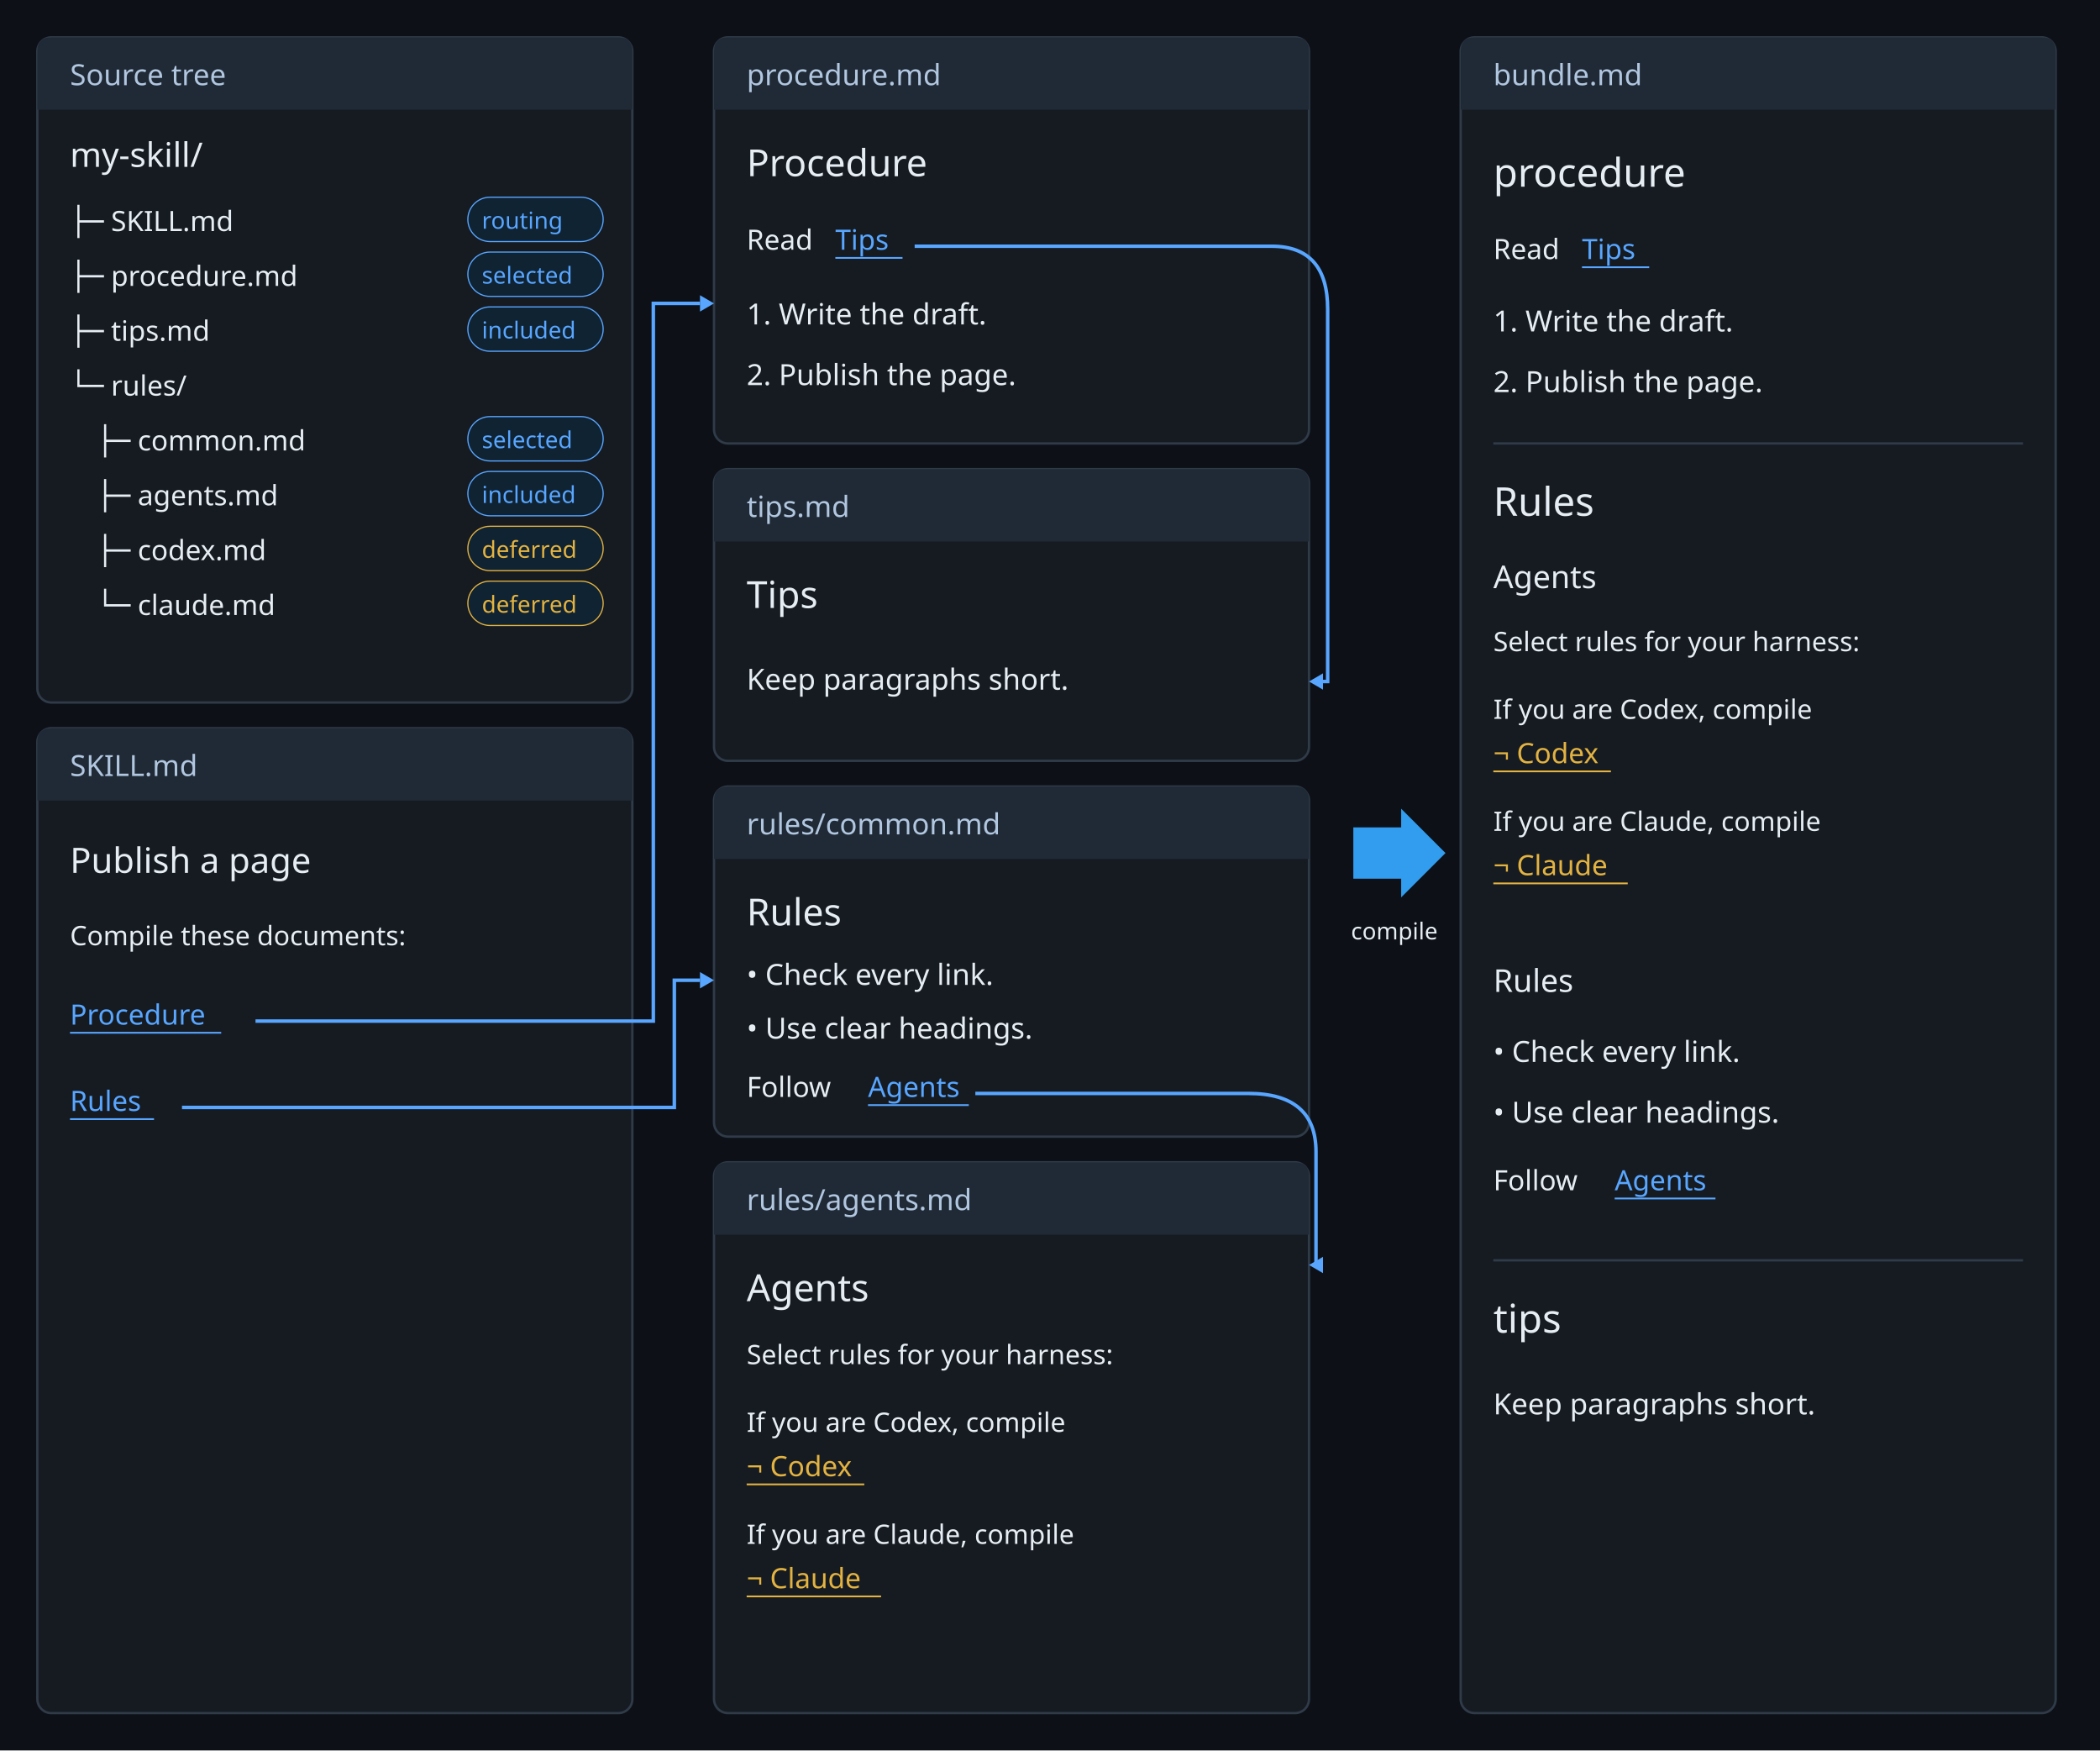
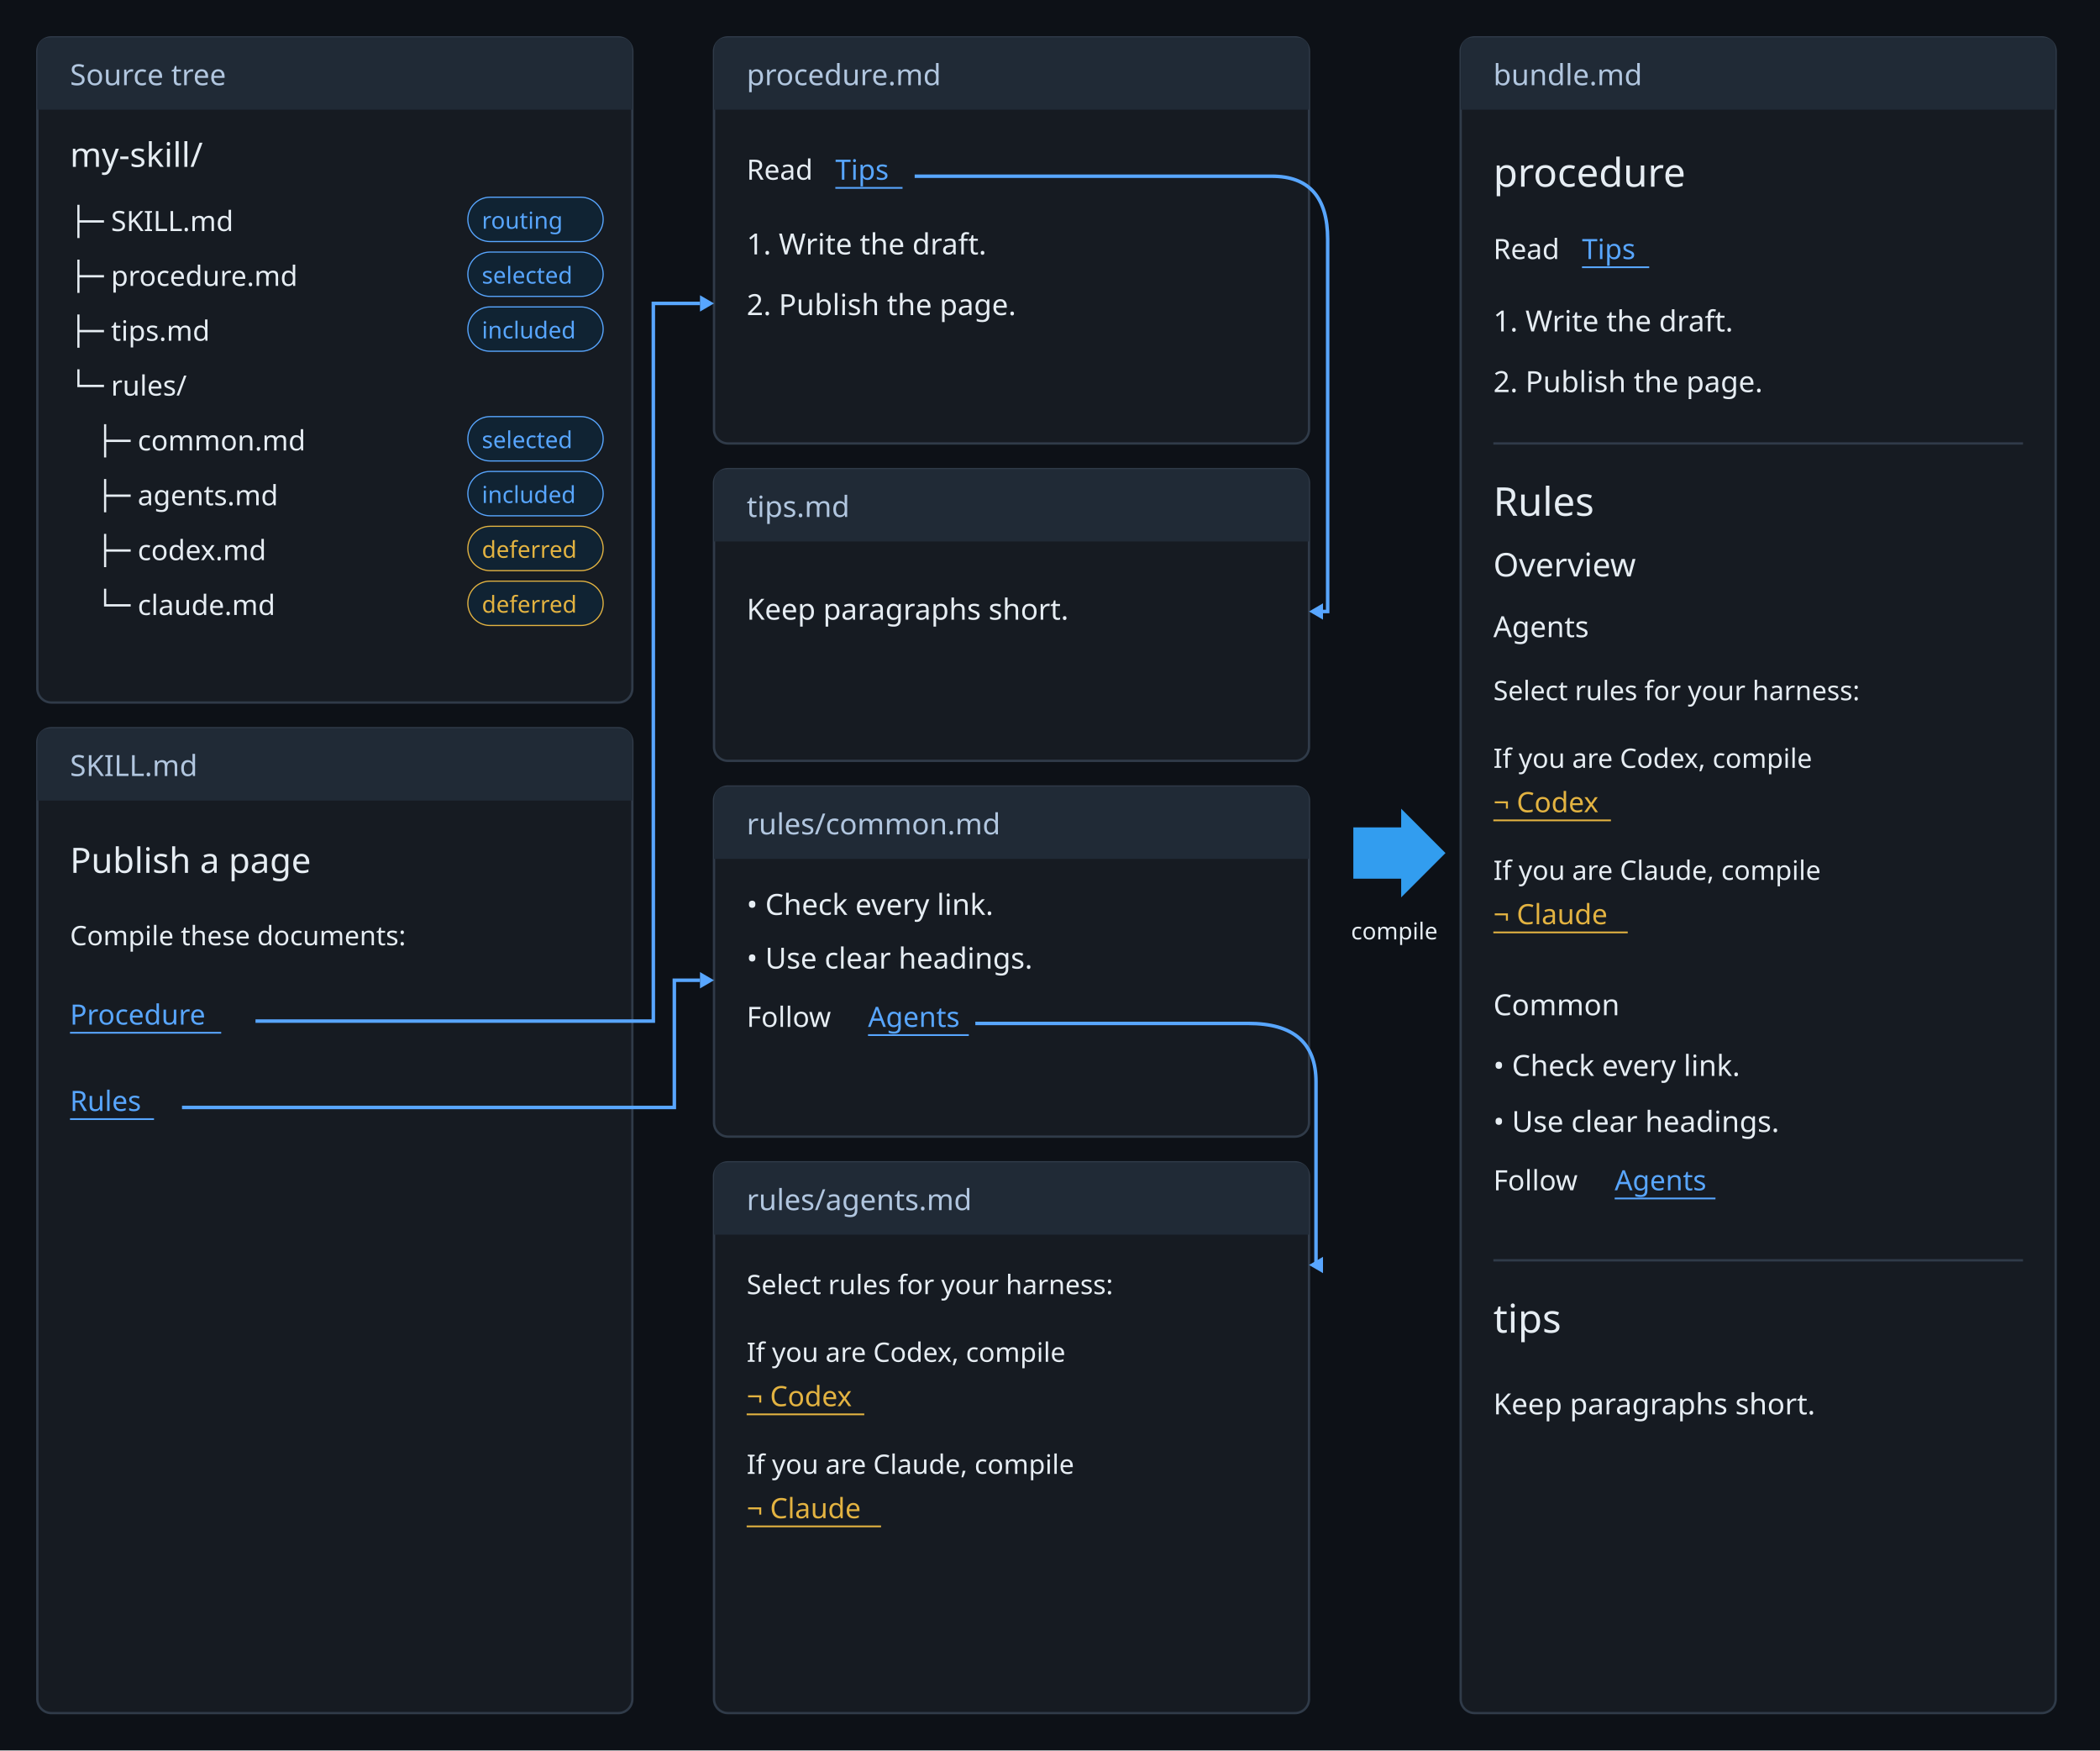
<svg xmlns="http://www.w3.org/2000/svg" width="1800" height="1500" viewBox="0 0 1800 1500" role="img" aria-labelledby="title description">
  <rect width="1800" height="1500" fill="#0d1117" />
  <g font-family="IBM Plex Mono" xml:space="preserve">
    <rect x="32" y="32" width="510" height="570" rx="12" fill="#161b22" stroke="#303b49" stroke-width="2" />
    <path d="M44 32 H530 Q542 32 542 44 V94 H32 V44 Q32 32 44 32" fill="#202a36" />
    <text x="60" y="73" font-size="25" fill="#b1c6df" font-weight="400">Source tree</text>
    <rect x="32" y="624" width="510" height="844" rx="12" fill="#161b22" stroke="#303b49" stroke-width="2" />
    <path d="M44 624 H530 Q542 624 542 636 V686 H32 V636 Q32 624 44 624" fill="#202a36" />
    <text x="60" y="665" font-size="25" fill="#b1c6df" font-weight="400">SKILL.md</text>
    <rect x="612" y="32" width="510" height="348" rx="12" fill="#161b22" stroke="#303b49" stroke-width="2" />
    <path d="M624 32 H1110 Q1122 32 1122 44 V94 H612 V44 Q612 32 624 32" fill="#202a36" />
    <text x="640" y="73" font-size="25" fill="#b1c6df" font-weight="400">procedure.md</text>
    <g transform="translate(0,272)">
      <rect x="612" y="402" width="510" height="300" rx="12" fill="#161b22" stroke="#303b49" stroke-width="2" />
      <path d="M624 402 H1110 Q1122 402 1122 414 V464 H612 V414 Q612 402 624 402" fill="#202a36" />
    </g>
    <g transform="translate(0,272)">
      <text x="640" y="443" font-size="25" fill="#b1c6df" font-weight="400">rules/common.md</text>
    </g>
    <g transform="translate(0,-322)">
      <rect x="612" y="724" width="510" height="250" rx="12" fill="#161b22" stroke="#303b49" stroke-width="2" />
      <path d="M624 724 H1110 Q1122 724 1122 736 V786 H612 V736 Q612 724 624 724" fill="#202a36" />
    </g>
    <g transform="translate(0,-322)">
      <text x="640" y="765" font-size="25" fill="#b1c6df" font-weight="400">tips.md</text>
    </g>
    <rect x="612" y="996" width="510" height="472" rx="12" fill="#161b22" stroke="#303b49" stroke-width="2" />
    <path d="M624 996 H1110 Q1122 996 1122 1008 V1058 H612 V1008 Q612 996 624 996" fill="#202a36" />
    <text x="640" y="1037" font-size="25" fill="#b1c6df" font-weight="400">rules/agents.md</text>
    <rect x="1252" y="32" width="510" height="1436" rx="12" fill="#161b22" stroke="#303b49" stroke-width="2" />
    <path d="M1264 32 H1750 Q1762 32 1762 44 V94 H1252 V44 Q1252 32 1264 32" fill="#202a36" />
    <text x="1280" y="73" font-size="25" fill="#b1c6df" font-weight="400">bundle.md</text>
    <text x="60" y="143" font-size="29" fill="#e6edf3" font-weight="400">my-skill/</text>
    <text x="60" y="198" font-size="24" fill="#e6edf3">├─ SKILL.md</text>
    <rect x="401" y="169" width="116" height="38" rx="19" fill="#102333" stroke="#58a6ff" />
    <text x="413" y="196" font-size="20" fill="#58a6ff">routing</text>
    <text x="60" y="245" font-size="24" fill="#e6edf3">├─ procedure.md</text>
    <rect x="401" y="216" width="116" height="38" rx="19" fill="#102333" stroke="#58a6ff" />
    <text x="413" y="243" font-size="20" fill="#58a6ff">selected</text>
    <text x="60" y="292" font-size="24" fill="#e6edf3">├─ tips.md</text>
    <rect x="401" y="263" width="116" height="38" rx="19" fill="#102333" stroke="#58a6ff" />
    <text x="413" y="290" font-size="20" fill="#58a6ff">included</text>
    <text x="60" y="339" font-size="24" fill="#e6edf3">└─ rules/</text>
    <text x="60" y="386" font-size="24" fill="#e6edf3">   ├─ common.md</text>
    <rect x="401" y="357" width="116" height="38" rx="19" fill="#102333" stroke="#58a6ff" />
    <text x="413" y="384" font-size="20" fill="#58a6ff">selected</text>
    <text x="60" y="433" font-size="24" fill="#e6edf3">   ├─ agents.md</text>
    <rect x="401" y="404" width="116" height="38" rx="19" fill="#102333" stroke="#58a6ff" />
    <text x="413" y="431" font-size="20" fill="#58a6ff">included</text>
    <text x="60" y="480" font-size="24" fill="#e6edf3">   ├─ codex.md</text>
    <rect x="401" y="451" width="116" height="38" rx="19" fill="#102333" stroke="#e3b341" />
    <text x="413" y="478" font-size="20" fill="#e3b341">deferred</text>
    <text x="60" y="527" font-size="24" fill="#e6edf3">   └─ claude.md</text>
    <rect x="401" y="498" width="116" height="38" rx="19" fill="#102333" stroke="#e3b341" />
    <text x="413" y="525" font-size="20" fill="#e3b341">deferred</text>
    <text x="60" y="748" font-size="30" fill="#e6edf3" font-weight="500">Publish a page</text>
    <text x="60" y="810" font-size="23" fill="#e6edf3" font-weight="400">Compile these documents:</text>
    <text x="60" y="878" font-size="24" fill="#58a6ff" font-weight="400">Procedure</text>
    <path d="M60 885 h129.6" stroke="#58a6ff" stroke-width="1.5" />
    <text x="60" y="952" font-size="24" fill="#58a6ff" font-weight="400">Rules</text>
    <path d="M60 959 h72.0" stroke="#58a6ff" stroke-width="1.5" />
-     <text x="640" y="151" font-size="32" fill="#e6edf3" font-weight="500">Procedure</text>
-     <text x="640" y="214" font-size="24" fill="#e6edf3" font-weight="400">Read</text>
-     <text x="716" y="214" font-size="24" fill="#58a6ff" font-weight="400">Tips</text>
-     <path d="M716 221 h57.6" stroke="#58a6ff" stroke-width="1.5" />
-     <text x="640" y="278" font-size="25" fill="#e6edf3" font-weight="400">1. Write the draft.</text>
-     <text x="640" y="330" font-size="25" fill="#e6edf3" font-weight="400">2. Publish the page.</text>
+     <text x="640" y="154" font-size="24" fill="#e6edf3" font-weight="400">Read</text>
+     <text x="716" y="154" font-size="24" fill="#58a6ff" font-weight="400">Tips</text>
+     <path d="M716 161 h57.6" stroke="#58a6ff" stroke-width="1.5" />
+     <text x="640" y="218" font-size="25" fill="#e6edf3" font-weight="400">1. Write the draft.</text>
+     <text x="640" y="270" font-size="25" fill="#e6edf3" font-weight="400">2. Publish the page.</text>
    <g transform="translate(0,272)">
-       <text x="640" y="521" font-size="32" fill="#e6edf3" font-weight="500">Rules</text>
+       <text x="640" y="512" font-size="25" fill="#e6edf3" font-weight="400">• Check every link.</text>
    </g>
    <g transform="translate(0,272)">
-       <text x="640" y="572" font-size="25" fill="#e6edf3" font-weight="400">• Check every link.</text>
+       <text x="640" y="558" font-size="25" fill="#e6edf3" font-weight="400">• Use clear headings.</text>
    </g>
    <g transform="translate(0,272)">
-       <text x="640" y="618" font-size="25" fill="#e6edf3" font-weight="400">• Use clear headings.</text>
+       <text x="640" y="608" font-size="24" fill="#e6edf3" font-weight="400">Follow</text>
    </g>
    <g transform="translate(0,272)">
-       <text x="640" y="668" font-size="24" fill="#e6edf3" font-weight="400">Follow</text>
+       <text x="744" y="608" font-size="24" fill="#58a6ff" font-weight="400">Agents</text>
    </g>
    <g transform="translate(0,272)">
-       <text x="744" y="668" font-size="24" fill="#58a6ff" font-weight="400">Agents</text>
-     </g>
-     <g transform="translate(0,272)">
-       <path d="M744 675 h86.4" stroke="#58a6ff" stroke-width="1.5" />
+       <path d="M744 615 h86.4" stroke="#58a6ff" stroke-width="1.5" />
    </g>
    <g transform="translate(0,-322)">
-       <text x="640" y="843" font-size="32" fill="#e6edf3" font-weight="500">Tips</text>
+       <text x="640" y="853" font-size="25" fill="#e6edf3" font-weight="400">Keep paragraphs short.</text>
    </g>
-     <g transform="translate(0,-322)">
-       <text x="640" y="913" font-size="25" fill="#e6edf3" font-weight="400">Keep paragraphs short.</text>
-     </g>
-     <text x="640" y="1115" font-size="32" fill="#e6edf3" font-weight="500">Agents</text>
-     <text x="640" y="1169" font-size="23" fill="#e6edf3" font-weight="400">Select rules for your harness:</text>
-     <text x="640" y="1227" font-size="23" fill="#e6edf3" font-weight="400">If you are Codex, compile</text>
-     <text x="640" y="1265" font-size="24" fill="#e3b341" font-weight="400">¬ Codex</text>
-     <path d="M640 1272 h100.8" stroke="#e3b341" stroke-width="1.5" />
-     <text x="640" y="1323" font-size="23" fill="#e6edf3" font-weight="400">If you are Claude, compile</text>
-     <text x="640" y="1361" font-size="24" fill="#e3b341" font-weight="400">¬ Claude</text>
-     <path d="M640 1368 h115.2" stroke="#e3b341" stroke-width="1.5" />
+     <text x="640" y="1109" font-size="23" fill="#e6edf3" font-weight="400">Select rules for your harness:</text>
+     <text x="640" y="1167" font-size="23" fill="#e6edf3" font-weight="400">If you are Codex, compile</text>
+     <text x="640" y="1205" font-size="24" fill="#e3b341" font-weight="400">¬ Codex</text>
+     <path d="M640 1212 h100.8" stroke="#e3b341" stroke-width="1.5" />
+     <text x="640" y="1263" font-size="23" fill="#e6edf3" font-weight="400">If you are Claude, compile</text>
+     <text x="640" y="1301" font-size="24" fill="#e3b341" font-weight="400">¬ Claude</text>
+     <path d="M640 1308 h115.2" stroke="#e3b341" stroke-width="1.5" />
    <text x="1280" y="160" font-size="34" fill="#e6edf3" font-weight="500">procedure</text>
    <text x="1280" y="222" font-size="24" fill="#e6edf3" font-weight="400">Read</text>
    <text x="1356" y="222" font-size="24" fill="#58a6ff" font-weight="400">Tips</text>
    <path d="M1356 229 h57.6" stroke="#58a6ff" stroke-width="1.5" />
    <text x="1280" y="284" font-size="25" fill="#e6edf3" font-weight="400">1. Write the draft.</text>
    <text x="1280" y="336" font-size="25" fill="#e6edf3" font-weight="400">2. Publish the page.</text>
    <path d="M1280 380 H1734" stroke="#303b49" stroke-width="2" />
    <text x="1280" y="442" font-size="34" fill="#e6edf3">Rules</text>
-     <text x="1280" y="504" font-size="27" fill="#e6edf3">Agents</text>
-     <text x="1280" y="558" font-size="23" fill="#e6edf3">Select rules for your harness:</text>
-     <text x="1280" y="616" font-size="23" fill="#e6edf3">If you are Codex, compile</text>
-     <text x="1280" y="654" font-size="24" fill="#e3b341">¬ Codex</text>
-     <path d="M1280 661 h100.8" stroke="#e3b341" stroke-width="1.5" />
-     <text x="1280" y="712" font-size="23" fill="#e6edf3">If you are Claude, compile</text>
-     <text x="1280" y="750" font-size="24" fill="#e3b341">¬ Claude</text>
-     <path d="M1280 757 h115.2" stroke="#e3b341" stroke-width="1.5" />
-     <text x="1280" y="850" font-size="27" fill="#e6edf3">Rules</text>
-     <text x="1280" y="910" font-size="25" fill="#e6edf3">• Check every link.</text>
-     <text x="1280" y="962" font-size="25" fill="#e6edf3">• Use clear headings.</text>
+     <text x="1280" y="494" font-size="28" fill="#e6edf3">Overview</text>
+     <text x="1280" y="546" font-size="25" fill="#e6edf3">Agents</text>
+     <text x="1280" y="600" font-size="23" fill="#e6edf3">Select rules for your harness:</text>
+     <text x="1280" y="658" font-size="23" fill="#e6edf3">If you are Codex, compile</text>
+     <text x="1280" y="696" font-size="24" fill="#e3b341">¬ Codex</text>
+     <path d="M1280 703 h100.8" stroke="#e3b341" stroke-width="1.5" />
+     <text x="1280" y="754" font-size="23" fill="#e6edf3">If you are Claude, compile</text>
+     <text x="1280" y="792" font-size="24" fill="#e3b341">¬ Claude</text>
+     <path d="M1280 799 h115.2" stroke="#e3b341" stroke-width="1.5" />
+     <text x="1280" y="870" font-size="25" fill="#e6edf3">Common</text>
+     <text x="1280" y="922" font-size="25" fill="#e6edf3">• Check every link.</text>
+     <text x="1280" y="970" font-size="25" fill="#e6edf3">• Use clear headings.</text>
    <text x="1280" y="1020" font-size="24" fill="#e6edf3">Follow</text>
    <text x="1384" y="1020" font-size="24" fill="#58a6ff">Agents</text>
    <path d="M1384 1027 h86.4" stroke="#58a6ff" stroke-width="1.5" />
    <path d="M1280 1080 H1734" stroke="#303b49" stroke-width="2" />
    <text x="1280" y="1142" font-size="34" fill="#e6edf3" font-weight="500">tips</text>
    <text x="1280" y="1212" font-size="25" fill="#e6edf3" font-weight="400">Keep paragraphs short.</text>
    <path d="M219 875 H560 V260 H600" fill="none" stroke="#58a6ff" stroke-width="3" />
    <path d="M600 253 L612 260 L600 267 Z" fill="#58a6ff" />
    <path d="M156 949 H578 V840 H600" fill="none" stroke="#58a6ff" stroke-width="3" />
    <path d="M600 833 L612 840 L600 847 Z" fill="#58a6ff" />
-     <path d="M784 211 H1090 Q1138 211 1138 265 V584 H1134" fill="none" stroke="#58a6ff" stroke-width="3" />
-     <path d="M1134 577 L1122 584 L1134 591 Z" fill="#58a6ff" />
-     <path d="M836 937 H1070 Q1128 937 1128 987 V1084 H1134" fill="none" stroke="#58a6ff" stroke-width="3" />
+     <path d="M784 151 H1090 Q1138 151 1138 205 V524 H1134" fill="none" stroke="#58a6ff" stroke-width="3" />
+     <path d="M1134 517 L1122 524 L1134 531 Z" fill="#58a6ff" />
+     <path d="M836 877 H1070 Q1128 877 1128 927 V1084 H1134" fill="none" stroke="#58a6ff" stroke-width="3" />
    <path d="M1134 1077 L1122 1084 L1134 1091 Z" fill="#58a6ff" />
    <path d="M1160 709 H1201 V693 L1239 731 L1201 769 V753 H1160Z" fill="#329def" />
    <text x="1158" y="805" font-size="20" fill="#e6edf3" font-weight="400">compile</text>
  </g>
</svg>
